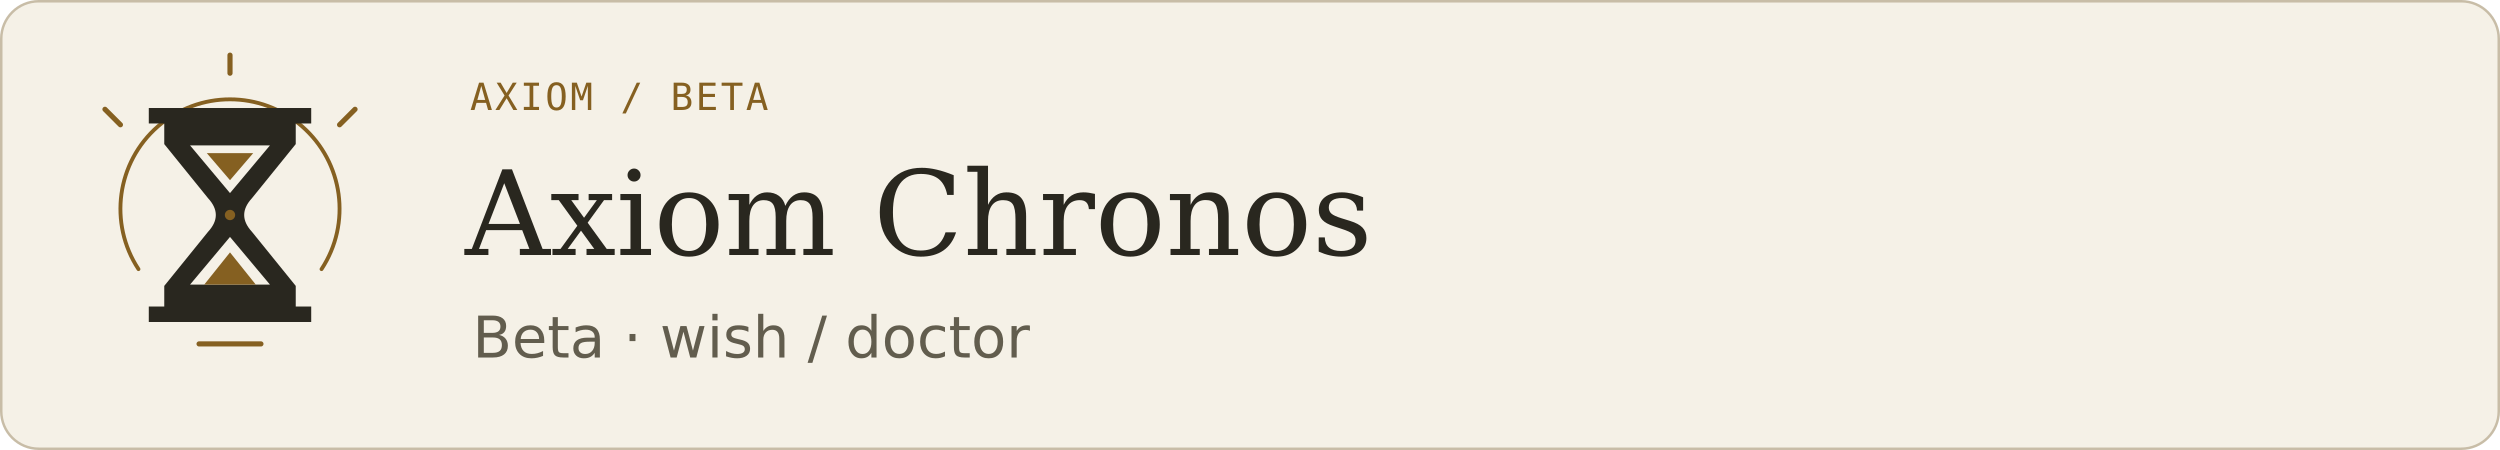
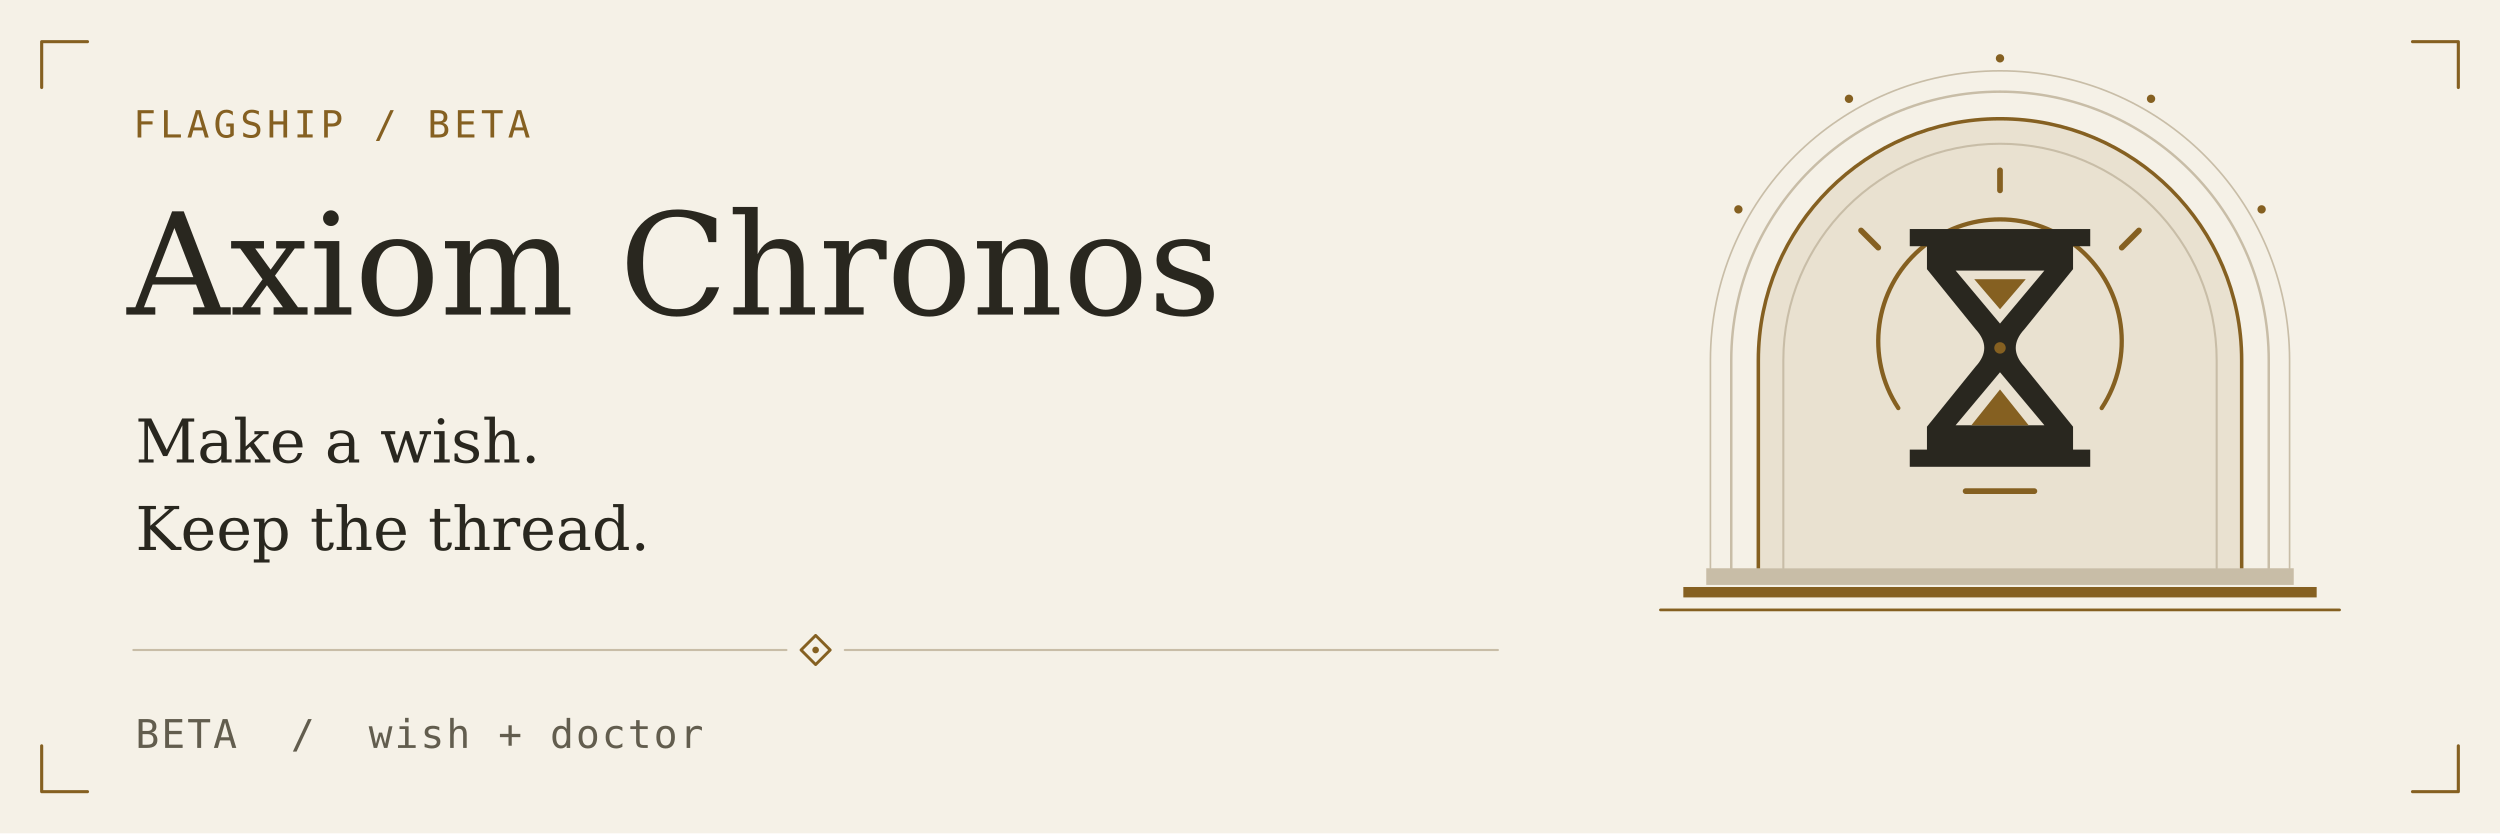
- <svg xmlns="http://www.w3.org/2000/svg" width="1000" height="180" viewBox="0 0 1000 180" role="img" aria-labelledby="title desc">
-   <rect x="0.5" y="0.5" width="999" height="179" rx="15" fill="#F5F1E7" stroke="#C8BDA7" />
-   <g transform="translate(26 20) scale(0.515625)">
+ <svg xmlns="http://www.w3.org/2000/svg" width="1200" height="400" viewBox="0 0 1200 400" role="img" aria-labelledby="title desc">
+   <rect x="0" y="0" width="1200" height="400" rx="0" fill="#F5F1E7" />
+   <path d="M20 42V20H42" fill="none" stroke="#856021" stroke-width="1.5" stroke-linecap="round" stroke-linejoin="round" />
+   <path d="M1180 42V20H1158" fill="none" stroke="#856021" stroke-width="1.5" stroke-linecap="round" stroke-linejoin="round" />
+   <path d="M20 358V380H42" fill="none" stroke="#856021" stroke-width="1.5" stroke-linecap="round" stroke-linejoin="round" />
+   <path d="M1180 358V380H1158" fill="none" stroke="#856021" stroke-width="1.5" stroke-linecap="round" stroke-linejoin="round" />
+   <g fill="#856021" aria-label="FLAGSHIP / BETA">
+     <path d="M233 1493H1112V1323H436V883H1049V713H436V0H233Z" transform="translate(64.000 66) scale(0.00878906 -0.00878906)" />
+     <path d="M215 1493H418V170H1139V0H215Z" transform="translate(76.837 66) scale(0.00878906 -0.00878906)" />
+     <path d="M616 1315 403 551H829ZM494 1493H739L1196 0H987L877 389H354L246 0H37Z" transform="translate(89.674 66) scale(0.00878906 -0.00878906)" />
+     <path d="M1104 123Q1023 48 921.5 9.5Q820 -29 702 -29Q418 -29 260.0 174.5Q102 378 102 745Q102 1111 262.0 1315.5Q422 1520 707 1520Q801 1520 887.0 1493.5Q973 1467 1053 1413V1206Q972 1283 887.0 1319.5Q802 1356 707 1356Q510 1356 411.5 1203.5Q313 1051 313 745Q313 434 408.5 284.5Q504 135 702 135Q769 135 819.5 150.5Q870 166 911 199V600H694V766H1104Z" transform="translate(102.511 66) scale(0.00878906 -0.00878906)" />
+     <path d="M1012 1442V1237Q920 1296 827.5 1326.0Q735 1356 641 1356Q498 1356 415.0 1289.5Q332 1223 332 1110Q332 1011 386.5 959.0Q441 907 590 872L696 848Q906 799 1002.0 694.0Q1098 589 1098 408Q1098 195 966.0 83.0Q834 -29 582 -29Q477 -29 371.0 -6.5Q265 16 158 61V276Q273 203 375.5 169.0Q478 135 582 135Q735 135 820.0 203.5Q905 272 905 395Q905 507 846.5 566.0Q788 625 643 657L535 682Q327 729 233.0 824.0Q139 919 139 1079Q139 1279 273.5 1399.5Q408 1520 631 1520Q717 1520 812.0 1500.5Q907 1481 1012 1442Z" transform="translate(115.348 66) scale(0.00878906 -0.00878906)" />
+     <path d="M137 1493H340V881H893V1493H1096V0H893V711H340V0H137Z" transform="translate(128.185 66) scale(0.00878906 -0.00878906)" />
+     <path d="M201 1493H1030V1323H717V170H1030V0H201V170H514V1323H201Z" transform="translate(141.021 66) scale(0.00878906 -0.00878906)" />
+     <path d="M399 1327V766H633Q773 766 851.5 840.0Q930 914 930 1047Q930 1180 852.0 1253.5Q774 1327 633 1327ZM197 1493H633Q883 1493 1012.0 1379.5Q1141 1266 1141 1047Q1141 826 1012.5 713.0Q884 600 633 600H399V0H197Z" transform="translate(153.858 66) scale(0.00878906 -0.00878906)" />
+     <path d="M889 1493H1079L293 -190H102Z" transform="translate(179.532 66) scale(0.00878906 -0.00878906)" />
+     <path d="M369 713V166H608Q784 166 859.0 227.5Q934 289 934 430Q934 576 855.0 644.5Q776 713 608 713ZM369 1327V877H604Q750 877 815.5 933.0Q881 989 881 1114Q881 1227 816.5 1277.0Q752 1327 604 1327ZM166 1493H608Q837 1493 961.0 1394.0Q1085 1295 1085 1114Q1085 977 1019.5 898.0Q954 819 823 799Q970 777 1053.5 673.5Q1137 570 1137 410Q1137 207 1004.0 103.5Q871 0 608 0H166Z" transform="translate(205.206 66) scale(0.00878906 -0.00878906)" />
+     <path d="M197 1493H1083V1323H399V881H1053V711H399V170H1102V0H197Z" transform="translate(218.043 66) scale(0.00878906 -0.00878906)" />
+     <path d="M47 1493H1186V1323H719V0H516V1323H47Z" transform="translate(230.880 66) scale(0.00878906 -0.00878906)" />
+     <path d="M616 1315 403 551H829ZM494 1493H739L1196 0H987L877 389H354L246 0H37Z" transform="translate(243.717 66) scale(0.00878906 -0.00878906)" />
+   </g>
+   <g fill="#29271F" aria-label="Axiom Chronos">
+     <path d="M410 541H958L684 1251ZM-12 0V106H119L651 1493H819L1352 106H1499V0H956V106H1122L997 434H369L244 106H408V0Z" transform="translate(61.000 151) scale(0.03320312 -0.03320312)" />
+     <path d="M596 649 819 956H676V1063H1085V956H944L659 563L991 106H1130V0H639V106H774L543 424L311 106H449V0H45V106H186L479 510L156 956H25V1063H500V956H373Z" transform="translate(110.107 151) scale(0.03320312 -0.03320312)" />
+     <path d="M199 1393Q199 1439 232.5 1473.0Q266 1507 313 1507Q359 1507 392.5 1473.0Q426 1439 426 1393Q426 1346 393.0 1313.0Q360 1280 313 1280Q266 1280 232.5 1313.0Q199 1346 199 1393ZM434 106H608V0H74V106H250V956H74V1063H434Z" transform="translate(148.457 151) scale(0.03320312 -0.03320312)" />
+     <path d="M616 70Q764 70 839.5 187.0Q915 304 915 532Q915 760 839.5 876.5Q764 993 616 993Q468 993 392.5 876.5Q317 760 317 532Q317 304 393.0 187.0Q469 70 616 70ZM616 -29Q384 -29 243.0 124.5Q102 278 102 532Q102 786 242.5 939.0Q383 1092 616 1092Q849 1092 989.5 939.0Q1130 786 1130 532Q1130 278 989.5 124.5Q849 -29 616 -29Z" transform="translate(170.205 151) scale(0.03320312 -0.03320312)" />
+     <path d="M1061 856Q1114 973 1196.5 1032.5Q1279 1092 1389 1092Q1556 1092 1638.0 988.5Q1720 885 1720 676V106H1886V0H1376V106H1536V655Q1536 818 1488.0 887.0Q1440 956 1329 956Q1206 956 1141.5 863.0Q1077 770 1077 592V106H1237V0H733V106H893V662Q893 821 845.0 888.5Q797 956 686 956Q563 956 498.5 863.0Q434 770 434 592V106H594V0H84V106H250V958H74V1063H434V874Q485 980 564.0 1036.0Q643 1092 743 1092Q867 1092 950.0 1030.5Q1033 969 1061 856Z" transform="translate(211.145 151) scale(0.03320312 -0.03320312)" />
+     <path d="M1444 395Q1378 186 1222.5 78.5Q1067 -29 829 -29Q683 -29 558.0 21.0Q433 71 336 168Q224 280 169.5 422.5Q115 565 115 745Q115 1093 316.0 1306.5Q517 1520 846 1520Q968 1520 1106.0 1488.0Q1244 1456 1403 1391V1047H1290Q1253 1235 1141.5 1324.0Q1030 1413 829 1413Q590 1413 467.0 1243.5Q344 1074 344 745Q344 417 467.0 247.5Q590 78 829 78Q996 78 1104.0 157.5Q1212 237 1260 395Z" transform="translate(297.240 151) scale(0.03320312 -0.03320312)" />
+     <path d="M84 0V106H250V1450H74V1556H434V874Q485 982 566.5 1037.0Q648 1092 756 1092Q932 1092 1015.0 991.0Q1098 890 1098 676V106H1262V0H754V106H913V618Q913 813 865.5 884.5Q818 956 696 956Q568 956 501.0 863.0Q434 770 434 592V106H594V0Z" transform="translate(349.270 151) scale(0.03320312 -0.03320312)" />
+     <path d="M979 1065V799H873Q868 878 829.0 917.0Q790 956 715 956Q579 956 506.5 862.0Q434 768 434 592V106H647V0H84V106H250V958H74V1063H434V874Q488 985 573.0 1038.5Q658 1092 780 1092Q825 1092 874.5 1085.0Q924 1078 979 1065Z" transform="translate(393.064 151) scale(0.03320312 -0.03320312)" />
+     <path d="M616 70Q764 70 839.5 187.0Q915 304 915 532Q915 760 839.5 876.5Q764 993 616 993Q468 993 392.5 876.5Q317 760 317 532Q317 304 393.0 187.0Q469 70 616 70ZM616 -29Q384 -29 243.0 124.5Q102 278 102 532Q102 786 242.5 939.0Q383 1092 616 1092Q849 1092 989.5 939.0Q1130 786 1130 532Q1130 278 989.5 124.5Q849 -29 616 -29Z" transform="translate(425.570 151) scale(0.03320312 -0.03320312)" />
+     <path d="M84 0V106H250V956H74V1063H434V874Q485 982 566.5 1037.0Q648 1092 756 1092Q932 1092 1015.0 991.0Q1098 890 1098 676V106H1262V0H754V106H913V618Q913 813 865.0 885.5Q817 958 696 958Q568 958 501.0 864.5Q434 771 434 592V106H594V0Z" transform="translate(466.510 151) scale(0.03320312 -0.03320312)" />
+     <path d="M616 70Q764 70 839.5 187.0Q915 304 915 532Q915 760 839.5 876.5Q764 993 616 993Q468 993 392.5 876.5Q317 760 317 532Q317 304 393.0 187.0Q469 70 616 70ZM616 -29Q384 -29 243.0 124.5Q102 278 102 532Q102 786 242.5 939.0Q383 1092 616 1092Q849 1092 989.5 939.0Q1130 786 1130 532Q1130 278 989.5 124.5Q849 -29 616 -29Z" transform="translate(510.305 151) scale(0.03320312 -0.03320312)" />
+     <path d="M115 59V307H221Q225 188 295.5 129.0Q366 70 504 70Q628 70 693.0 116.5Q758 163 758 252Q758 322 710.5 365.0Q663 408 510 457L377 502Q240 546 178.5 612.0Q117 678 117 780Q117 926 224.0 1009.0Q331 1092 520 1092Q604 1092 697.0 1070.0Q790 1048 889 1006V774H783Q779 877 711.0 935.0Q643 993 526 993Q410 993 350.5 952.0Q291 911 291 829Q291 762 336.0 721.5Q381 681 516 639L662 594Q813 547 879.5 476.5Q946 406 946 295Q946 144 830.5 57.5Q715 -29 512 -29Q409 -29 311.0 -7.0Q213 15 115 59Z" transform="translate(551.244 151) scale(0.03320312 -0.03320312)" />
+   </g>
+   <g fill="#29271F" aria-label="Make a wish.">
+     <path d="M113 0V106H303V1386H102V1493H537L1061 430L1585 1493H1993V1386H1794V106H1985V0H1401V106H1591V1260L1079 219H938L426 1260V106H616V0Z" transform="translate(65.000 222) scale(0.01416016 -0.01416016)" />
+     <path d="M815 334V559H578Q441 559 374.0 500.0Q307 441 307 319Q307 208 375.0 143.0Q443 78 559 78Q674 78 744.5 149.0Q815 220 815 334ZM999 664V106H1163V0H815V115Q754 41 674.0 6.0Q594 -29 487 -29Q310 -29 206.0 65.0Q102 159 102 319Q102 484 221.0 575.0Q340 666 557 666H815V739Q815 860 741.5 926.5Q668 993 535 993Q425 993 360.0 943.0Q295 893 279 795H184V1010Q280 1051 370.5 1071.5Q461 1092 547 1092Q768 1092 883.5 982.5Q999 873 999 664Z" transform="translate(94.694 222) scale(0.01416016 -0.01416016)" />
+     <path d="M586 0H70V106H236V1450H59V1556H420V543L868 956H715V1063H1196V956H1014L698 664L1102 106H1255V0H731V106H883L565 543L420 408V106H586Z" transform="translate(111.983 222) scale(0.01416016 -0.01416016)" />
+     <path d="M1110 512H317V504Q317 289 398.0 179.5Q479 70 637 70Q758 70 835.5 133.5Q913 197 944 322H1092Q1048 147 929.5 59.0Q811 -29 618 -29Q385 -29 243.5 124.5Q102 278 102 532Q102 784 241.0 938.0Q380 1092 606 1092Q847 1092 976.0 943.5Q1105 795 1110 512ZM893 618Q887 804 814.5 898.5Q742 993 606 993Q479 993 406.0 898.0Q333 803 317 618Z" transform="translate(129.556 222) scale(0.01416016 -0.01416016)" />
+     <path d="M815 334V559H578Q441 559 374.0 500.0Q307 441 307 319Q307 208 375.0 143.0Q443 78 559 78Q674 78 744.5 149.0Q815 220 815 334ZM999 664V106H1163V0H815V115Q754 41 674.0 6.0Q594 -29 487 -29Q310 -29 206.0 65.0Q102 159 102 319Q102 484 221.0 575.0Q340 666 557 666H815V739Q815 860 741.5 926.5Q668 993 535 993Q425 993 360.0 943.0Q295 893 279 795H184V1010Q280 1051 370.5 1071.5Q461 1092 547 1092Q768 1092 883.5 982.5Q999 873 999 664Z" transform="translate(155.937 222) scale(0.01416016 -0.01416016)" />
+     <path d="M983 1063 1255 233 1495 956H1341V1063H1726V956H1608L1292 0H1139L877 795L614 0H467L152 956H33V1063H514V956H342L580 233L854 1063Z" transform="translate(182.444 222) scale(0.01416016 -0.01416016)" />
+     <path d="M199 1393Q199 1439 232.5 1473.0Q266 1507 313 1507Q359 1507 392.5 1473.0Q426 1439 426 1393Q426 1346 393.0 1313.0Q360 1280 313 1280Q266 1280 232.5 1313.0Q199 1346 199 1393ZM434 106H608V0H74V106H250V956H74V1063H434Z" transform="translate(207.267 222) scale(0.01416016 -0.01416016)" />
+     <path d="M115 59V307H221Q225 188 295.5 129.0Q366 70 504 70Q628 70 693.0 116.5Q758 163 758 252Q758 322 710.5 365.0Q663 408 510 457L377 502Q240 546 178.5 612.0Q117 678 117 780Q117 926 224.0 1009.0Q331 1092 520 1092Q604 1092 697.0 1070.0Q790 1048 889 1006V774H783Q779 877 711.0 935.0Q643 993 526 993Q410 993 350.5 952.0Q291 911 291 829Q291 762 336.0 721.5Q381 681 516 639L662 594Q813 547 879.5 476.5Q946 406 946 295Q946 144 830.5 57.5Q715 -29 512 -29Q409 -29 311.0 -7.0Q213 15 115 59Z" transform="translate(216.542 222) scale(0.01416016 -0.01416016)" />
+     <path d="M84 0V106H250V1450H74V1556H434V874Q485 982 566.5 1037.0Q648 1092 756 1092Q932 1092 1015.0 991.0Q1098 890 1098 676V106H1262V0H754V106H913V618Q913 813 865.5 884.5Q818 956 696 956Q568 956 501.0 863.0Q434 770 434 592V106H594V0Z" transform="translate(231.424 222) scale(0.01416016 -0.01416016)" />
+     <path d="M193 104Q193 160 231.0 199.0Q269 238 326 238Q381 238 420.0 199.0Q459 160 459 104Q459 49 420.0 10.0Q381 -29 326 -29Q269 -29 231.0 9.5Q193 48 193 104Z" transform="translate(250.102 222) scale(0.01416016 -0.01416016)" />
+   </g>
+   <g fill="#29271F" aria-label="Keep the thread.">
+     <path d="M113 0V106H303V1386H113V1493H696V1386H506V821L1149 1386H987V1493H1483V1386H1315L674 823L1391 106H1561V0H1214L506 709V106H696V0Z" transform="translate(65.000 264) scale(0.01416016 -0.01416016)" />
+     <path d="M1110 512H317V504Q317 289 398.0 179.5Q479 70 637 70Q758 70 835.5 133.5Q913 197 944 322H1092Q1048 147 929.5 59.0Q811 -29 618 -29Q385 -29 243.5 124.5Q102 278 102 532Q102 784 241.0 938.0Q380 1092 606 1092Q847 1092 976.0 943.5Q1105 795 1110 512ZM893 618Q887 804 814.5 898.5Q742 993 606 993Q479 993 406.0 898.0Q333 803 317 618Z" transform="translate(86.665 264) scale(0.01416016 -0.01416016)" />
+     <path d="M1110 512H317V504Q317 289 398.0 179.5Q479 70 637 70Q758 70 835.5 133.5Q913 197 944 322H1092Q1048 147 929.5 59.0Q811 -29 618 -29Q385 -29 243.5 124.5Q102 278 102 532Q102 784 241.0 938.0Q380 1092 606 1092Q847 1092 976.0 943.5Q1105 795 1110 512ZM893 618Q887 804 814.5 898.5Q742 993 606 993Q479 993 406.0 898.0Q333 803 317 618Z" transform="translate(103.827 264) scale(0.01416016 -0.01416016)" />
+     <path d="M420 584V479Q420 287 493.5 186.5Q567 86 707 86Q848 86 920.5 199.0Q993 312 993 532Q993 753 920.5 865.0Q848 977 707 977Q567 977 493.5 876.0Q420 775 420 584ZM236 956H59V1063H420V897Q474 997 557.5 1044.5Q641 1092 764 1092Q960 1092 1084.0 937.0Q1208 782 1208 532Q1208 282 1084.0 126.5Q960 -29 764 -29Q641 -29 557.5 18.5Q474 66 420 166V-319H594V-426H59V-319H236Z" transform="translate(120.989 264) scale(0.01416016 -0.01416016)" />
+     <path d="M221 956H59V1063H221V1393H406V1063H752V956H406V281Q406 146 432.0 108.0Q458 70 528 70Q600 70 633.0 112.5Q666 155 668 250H807Q799 105 728.0 38.0Q657 -29 512 -29Q353 -29 287.0 41.5Q221 112 221 281Z" transform="translate(148.771 264) scale(0.01416016 -0.01416016)" />
+     <path d="M84 0V106H250V1450H74V1556H434V874Q485 982 566.5 1037.0Q648 1092 756 1092Q932 1092 1015.0 991.0Q1098 890 1098 676V106H1262V0H754V106H913V618Q913 813 865.5 884.5Q818 956 696 956Q568 956 501.0 863.0Q434 770 434 592V106H594V0Z" transform="translate(160.425 264) scale(0.01416016 -0.01416016)" />
+     <path d="M1110 512H317V504Q317 289 398.0 179.5Q479 70 637 70Q758 70 835.5 133.5Q913 197 944 322H1092Q1048 147 929.5 59.0Q811 -29 618 -29Q385 -29 243.5 124.5Q102 278 102 532Q102 784 241.0 938.0Q380 1092 606 1092Q847 1092 976.0 943.5Q1105 795 1110 512ZM893 618Q887 804 814.5 898.5Q742 993 606 993Q479 993 406.0 898.0Q333 803 317 618Z" transform="translate(179.103 264) scale(0.01416016 -0.01416016)" />
+     <path d="M221 956H59V1063H221V1393H406V1063H752V956H406V281Q406 146 432.0 108.0Q458 70 528 70Q600 70 633.0 112.5Q666 155 668 250H807Q799 105 728.0 38.0Q657 -29 512 -29Q353 -29 287.0 41.5Q221 112 221 281Z" transform="translate(205.483 264) scale(0.01416016 -0.01416016)" />
+     <path d="M84 0V106H250V1450H74V1556H434V874Q485 982 566.5 1037.0Q648 1092 756 1092Q932 1092 1015.0 991.0Q1098 890 1098 676V106H1262V0H754V106H913V618Q913 813 865.5 884.5Q818 956 696 956Q568 956 501.0 863.0Q434 770 434 592V106H594V0Z" transform="translate(217.137 264) scale(0.01416016 -0.01416016)" />
+     <path d="M979 1065V799H873Q868 878 829.0 917.0Q790 956 715 956Q579 956 506.5 862.0Q434 768 434 592V106H647V0H84V106H250V958H74V1063H434V874Q488 985 573.0 1038.5Q658 1092 780 1092Q825 1092 874.5 1085.0Q924 1078 979 1065Z" transform="translate(235.814 264) scale(0.01416016 -0.01416016)" />
+     <path d="M1110 512H317V504Q317 289 398.0 179.5Q479 70 637 70Q758 70 835.5 133.5Q913 197 944 322H1092Q1048 147 929.5 59.0Q811 -29 618 -29Q385 -29 243.5 124.5Q102 278 102 532Q102 784 241.0 938.0Q380 1092 606 1092Q847 1092 976.0 943.5Q1105 795 1110 512ZM893 618Q887 804 814.5 898.5Q742 993 606 993Q479 993 406.0 898.0Q333 803 317 618Z" transform="translate(249.677 264) scale(0.01416016 -0.01416016)" />
+     <path d="M815 334V559H578Q441 559 374.0 500.0Q307 441 307 319Q307 208 375.0 143.0Q443 78 559 78Q674 78 744.5 149.0Q815 220 815 334ZM999 664V106H1163V0H815V115Q754 41 674.0 6.0Q594 -29 487 -29Q310 -29 206.0 65.0Q102 159 102 319Q102 484 221.0 575.0Q340 666 557 666H815V739Q815 860 741.5 926.5Q668 993 535 993Q425 993 360.0 943.0Q295 893 279 795H184V1010Q280 1051 370.5 1071.5Q461 1092 547 1092Q768 1092 883.5 982.5Q999 873 999 664Z" transform="translate(266.839 264) scale(0.01416016 -0.01416016)" />
+     <path d="M1075 106H1251V0H891V166Q837 66 753.5 18.5Q670 -29 547 -29Q351 -29 226.5 126.5Q102 282 102 532Q102 782 226.0 937.0Q350 1092 547 1092Q670 1092 753.5 1044.5Q837 997 891 897V1450H717V1556H1075ZM891 479V584Q891 775 817.5 876.0Q744 977 604 977Q462 977 389.5 865.0Q317 753 317 532Q317 312 389.5 199.0Q462 86 604 86Q744 86 817.5 186.5Q891 287 891 479Z" transform="translate(284.128 264) scale(0.01416016 -0.01416016)" />
+     <path d="M193 104Q193 160 231.0 199.0Q269 238 326 238Q381 238 420.0 199.0Q459 160 459 104Q459 49 420.0 10.0Q381 -29 326 -29Q269 -29 231.0 9.5Q193 48 193 104Z" transform="translate(302.692 264) scale(0.01416016 -0.01416016)" />
+   </g>
+   <path d="M64 312H377.5 M405.5 312H719" fill="none" stroke="#C8BDA7" stroke-width="1" stroke-linecap="round" stroke-linejoin="round" />
+   <path d="M391.5 305l7 7-7 7-7-7Z" fill="none" stroke="#856021" stroke-width="1.4" stroke-linecap="round" stroke-linejoin="round" />
+   <circle cx="391.5" cy="312" r="1.6" fill="#856021" />
+   <g fill="#625D4E" aria-label="BETA  /  wish + doctor">
+     <path d="M369 713V166H608Q784 166 859.0 227.5Q934 289 934 430Q934 576 855.0 644.5Q776 713 608 713ZM369 1327V877H604Q750 877 815.5 933.0Q881 989 881 1114Q881 1227 816.5 1277.0Q752 1327 604 1327ZM166 1493H608Q837 1493 961.0 1394.0Q1085 1295 1085 1114Q1085 977 1019.5 898.0Q954 819 823 799Q970 777 1053.5 673.5Q1137 570 1137 410Q1137 207 1004.0 103.5Q871 0 608 0H166Z" transform="translate(65.000 359) scale(0.00927734 -0.00927734)" />
+     <path d="M197 1493H1083V1323H399V881H1053V711H399V170H1102V0H197Z" transform="translate(77.439 359) scale(0.00927734 -0.00927734)" />
+     <path d="M47 1493H1186V1323H719V0H516V1323H47Z" transform="translate(89.878 359) scale(0.00927734 -0.00927734)" />
+     <path d="M616 1315 403 551H829ZM494 1493H739L1196 0H987L877 389H354L246 0H37Z" transform="translate(102.317 359) scale(0.00927734 -0.00927734)" />
+     <path d="M889 1493H1079L293 -190H102Z" transform="translate(139.634 359) scale(0.00927734 -0.00927734)" />
+     <path d="M0 1120H182L377 215L537 793H694L856 215L1051 1120H1233L971 0H795L616 614L438 0H262Z" transform="translate(176.951 359) scale(0.00927734 -0.00927734)" />
+     <path d="M256 1120H727V143H1092V0H178V143H543V977H256ZM543 1556H727V1323H543Z" transform="translate(189.390 359) scale(0.00927734 -0.00927734)" />
+     <path d="M973 1081V901Q894 947 814.0 970.0Q734 993 651 993Q526 993 464.5 952.5Q403 912 403 829Q403 754 449.0 717.0Q495 680 678 645L752 631Q889 605 959.5 527.0Q1030 449 1030 324Q1030 158 912.0 64.5Q794 -29 584 -29Q501 -29 410.0 -11.5Q319 6 213 41V231Q316 178 410.0 151.5Q504 125 588 125Q710 125 777.0 174.5Q844 224 844 313Q844 441 599 490L591 492L522 506Q363 537 290.0 610.5Q217 684 217 811Q217 972 326.0 1059.5Q435 1147 637 1147Q727 1147 810.0 1130.5Q893 1114 973 1081Z" transform="translate(201.829 359) scale(0.00927734 -0.00927734)" />
+     <path d="M1051 694V0H866V694Q866 845 813.0 916.0Q760 987 647 987Q518 987 448.5 895.5Q379 804 379 633V0H195V1556H379V952Q428 1048 512.0 1097.5Q596 1147 711 1147Q882 1147 966.5 1034.5Q1051 922 1051 694Z" transform="translate(214.268 359) scale(0.00927734 -0.00927734)" />
+     <path d="M700 1171V727H1145V557H700V113H532V557H88V727H532V1171Z" transform="translate(239.146 359) scale(0.00927734 -0.00927734)" />
+     <path d="M858 977V1556H1042V0H858V141Q812 58 735.5 14.5Q659 -29 559 -29Q356 -29 239.5 128.5Q123 286 123 563Q123 836 240.0 991.5Q357 1147 559 1147Q660 1147 737.0 1103.5Q814 1060 858 977ZM317 559Q317 345 385.0 236.0Q453 127 586 127Q719 127 788.5 237.0Q858 347 858 559Q858 772 788.5 881.5Q719 991 586 991Q453 991 385.0 882.0Q317 773 317 559Z" transform="translate(264.023 359) scale(0.00927734 -0.00927734)" />
+     <path d="M616 991Q476 991 404.0 882.0Q332 773 332 559Q332 346 404.0 236.5Q476 127 616 127Q757 127 829.0 236.5Q901 346 901 559Q901 773 829.0 882.0Q757 991 616 991ZM616 1147Q849 1147 972.5 996.0Q1096 845 1096 559Q1096 272 973.0 121.5Q850 -29 616 -29Q383 -29 260.0 121.5Q137 272 137 559Q137 845 260.0 996.0Q383 1147 616 1147Z" transform="translate(276.462 359) scale(0.00927734 -0.00927734)" />
+     <path d="M1061 57Q987 14 908.5 -7.5Q830 -29 748 -29Q488 -29 341.5 127.0Q195 283 195 559Q195 835 341.5 991.0Q488 1147 748 1147Q829 1147 906.0 1126.0Q983 1105 1061 1061V868Q988 933 914.5 962.0Q841 991 748 991Q575 991 482.0 879.0Q389 767 389 559Q389 352 482.5 239.5Q576 127 748 127Q844 127 920.0 156.5Q996 186 1061 248Z" transform="translate(288.901 359) scale(0.00927734 -0.00927734)" />
+     <path d="M614 1438V1120H1032V977H614V369Q614 245 661.0 196.0Q708 147 825 147H1032V0H807Q600 0 515.0 83.0Q430 166 430 369V977H131V1120H430V1438Z" transform="translate(301.340 359) scale(0.00927734 -0.00927734)" />
+     <path d="M616 991Q476 991 404.0 882.0Q332 773 332 559Q332 346 404.0 236.5Q476 127 616 127Q757 127 829.0 236.5Q901 346 901 559Q901 773 829.0 882.0Q757 991 616 991ZM616 1147Q849 1147 972.5 996.0Q1096 845 1096 559Q1096 272 973.0 121.5Q850 -29 616 -29Q383 -29 260.0 121.5Q137 272 137 559Q137 845 260.0 996.0Q383 1147 616 1147Z" transform="translate(313.779 359) scale(0.00927734 -0.00927734)" />
+     <path d="M1155 889Q1096 935 1035.0 956.0Q974 977 901 977Q729 977 638.0 869.0Q547 761 547 557V0H362V1120H547V901Q593 1020 688.5 1083.5Q784 1147 915 1147Q983 1147 1042.0 1130.0Q1101 1113 1155 1077Z" transform="translate(326.218 359) scale(0.00927734 -0.00927734)" />
+   </g>
+   <path d="M844 272.76V173A116 116 0 0 1 1076 173V272.76Z" fill="#E9E1D0" />
+   <path d="M844 272.76V173A116 116 0 0 1 1076 173V272.76" fill="none" stroke="#856021" stroke-width="1.7" stroke-linecap="round" stroke-linejoin="round" />
+   <path d="M831 272.76V173A129 129 0 0 1 1089 173V272.76" fill="none" stroke="#C8BDA7" stroke-width="1.2" stroke-linecap="round" stroke-linejoin="round" />
+   <path d="M821 272.76V173A139 139 0 0 1 1099 173V272.76" fill="none" stroke="#C8BDA7" stroke-width="0.8" stroke-linecap="round" stroke-linejoin="round" />
+   <path d="M856 272.76V173A104 104 0 0 1 1064 173V272.76" fill="none" stroke="#C8BDA7" stroke-width="1" stroke-linecap="round" stroke-linejoin="round" />
+   <path d="M819 272.76H1101V280.76H819Z" fill="#C8BDA7" />
+   <path d="M808 281.76H1112V286.76H808Z" fill="#856021" />
+   <path d="M797 292.76H1123" fill="none" stroke="#856021" stroke-width="1.3" stroke-linecap="round" stroke-linejoin="round" />
+   <circle cx="834.426" cy="100.5" r="2" fill="#856021" />
+   <circle cx="887.5" cy="47.426" r="2" fill="#856021" />
+   <circle cx="960.0" cy="28.0" r="2" fill="#856021" />
+   <circle cx="1032.5" cy="47.426" r="2" fill="#856021" />
+   <circle cx="1085.574" cy="100.5" r="2" fill="#856021" />
+   <g transform="translate(872 79) scale(0.6875)">
    <path d="M57 170A85 85 0 1 1 199 170" fill="none" stroke="#856021" stroke-width="3" stroke-linecap="round" stroke-linejoin="round" />
    <path d="M128 18V4M43 58 31 46M213 58 225 46" fill="none" stroke="#856021" stroke-width="4" stroke-linecap="round" stroke-linejoin="round" />
    <path d="M77 52H179V73L145 115Q133 128 145 141L179 183V204H77V183L111 141Q123 128 111 115L77 73Z M97 74 128 111 159 74Z M128 145 97 182H159Z" fill="#29271F" fill-rule="evenodd" />
    <path d="M65 45H191V57H65Z M65 199H191V211H65Z" fill="#29271F" />
    <path d="M110 80H146L128 101Z M108 182 128 157 148 182Z" fill="#856021" />
    <path d="M104 228H152" fill="none" stroke="#856021" stroke-width="4" stroke-linecap="round" stroke-linejoin="round" />
    <circle cx="128" cy="128" r="4" fill="#856021" />
  </g>
-   <g fill="#856021" aria-label="AXIOM / BETA">
-     <path d="M616 1315 403 551H829ZM494 1493H739L1196 0H987L877 389H354L246 0H37Z" transform="translate(188.000 44) scale(0.00732422 -0.00732422)" />
-     <path d="M86 1493H303L631 930L965 1493H1182L735 791L1214 0H997L631 643L236 0H18L518 791Z" transform="translate(198.031 44) scale(0.00732422 -0.00732422)" />
-     <path d="M201 1493H1030V1323H717V170H1030V0H201V170H514V1323H201Z" transform="translate(208.062 44) scale(0.00732422 -0.00732422)" />
-     <path d="M905 745Q905 1074 837.5 1215.0Q770 1356 616 1356Q463 1356 395.5 1215.0Q328 1074 328 745Q328 417 395.5 276.0Q463 135 616 135Q770 135 837.5 275.5Q905 416 905 745ZM1116 745Q1116 355 992.5 163.0Q869 -29 616 -29Q363 -29 240.0 162.0Q117 353 117 745Q117 1136 240.5 1328.0Q364 1520 616 1520Q869 1520 992.5 1328.0Q1116 1136 1116 745Z" transform="translate(218.092 44) scale(0.00732422 -0.00732422)" />
-     <path d="M86 1493H356L614 733L874 1493H1145V0H958V1319L692 532H539L272 1319V0H86Z" transform="translate(228.123 44) scale(0.00732422 -0.00732422)" />
-     <path d="M889 1493H1079L293 -190H102Z" transform="translate(248.185 44) scale(0.00732422 -0.00732422)" />
-     <path d="M369 713V166H608Q784 166 859.0 227.5Q934 289 934 430Q934 576 855.0 644.5Q776 713 608 713ZM369 1327V877H604Q750 877 815.5 933.0Q881 989 881 1114Q881 1227 816.5 1277.0Q752 1327 604 1327ZM166 1493H608Q837 1493 961.0 1394.0Q1085 1295 1085 1114Q1085 977 1019.5 898.0Q954 819 823 799Q970 777 1053.5 673.5Q1137 570 1137 410Q1137 207 1004.0 103.5Q871 0 608 0H166Z" transform="translate(268.246 44) scale(0.00732422 -0.00732422)" />
-     <path d="M197 1493H1083V1323H399V881H1053V711H399V170H1102V0H197Z" transform="translate(278.277 44) scale(0.00732422 -0.00732422)" />
-     <path d="M47 1493H1186V1323H719V0H516V1323H47Z" transform="translate(288.308 44) scale(0.00732422 -0.00732422)" />
-     <path d="M616 1315 403 551H829ZM494 1493H739L1196 0H987L877 389H354L246 0H37Z" transform="translate(298.338 44) scale(0.00732422 -0.00732422)" />
-   </g>
-   <g fill="#29271F" aria-label="Axiom Chronos">
-     <path d="M410 541H958L684 1251ZM-12 0V106H119L651 1493H819L1352 106H1499V0H956V106H1122L997 434H369L244 106H408V0Z" transform="translate(186.000 102) scale(0.02294922 -0.02294922)" />
-     <path d="M596 649 819 956H676V1063H1085V956H944L659 563L991 106H1130V0H639V106H774L543 424L311 106H449V0H45V106H186L479 510L156 956H25V1063H500V956H373Z" transform="translate(219.942 102) scale(0.02294922 -0.02294922)" />
-     <path d="M199 1393Q199 1439 232.5 1473.0Q266 1507 313 1507Q359 1507 392.5 1473.0Q426 1439 426 1393Q426 1346 393.0 1313.0Q360 1280 313 1280Q266 1280 232.5 1313.0Q199 1346 199 1393ZM434 106H608V0H74V106H250V956H74V1063H434Z" transform="translate(246.448 102) scale(0.02294922 -0.02294922)" />
-     <path d="M616 70Q764 70 839.5 187.0Q915 304 915 532Q915 760 839.5 876.5Q764 993 616 993Q468 993 392.5 876.5Q317 760 317 532Q317 304 393.0 187.0Q469 70 616 70ZM616 -29Q384 -29 243.0 124.5Q102 278 102 532Q102 786 242.5 939.0Q383 1092 616 1092Q849 1092 989.5 939.0Q1130 786 1130 532Q1130 278 989.5 124.5Q849 -29 616 -29Z" transform="translate(261.480 102) scale(0.02294922 -0.02294922)" />
-     <path d="M1061 856Q1114 973 1196.5 1032.5Q1279 1092 1389 1092Q1556 1092 1638.0 988.5Q1720 885 1720 676V106H1886V0H1376V106H1536V655Q1536 818 1488.0 887.0Q1440 956 1329 956Q1206 956 1141.5 863.0Q1077 770 1077 592V106H1237V0H733V106H893V662Q893 821 845.0 888.5Q797 956 686 956Q563 956 498.5 863.0Q434 770 434 592V106H594V0H84V106H250V958H74V1063H434V874Q485 980 564.0 1036.0Q643 1092 743 1092Q867 1092 950.0 1030.5Q1033 969 1061 856Z" transform="translate(289.776 102) scale(0.02294922 -0.02294922)" />
-     <path d="M1444 395Q1378 186 1222.5 78.5Q1067 -29 829 -29Q683 -29 558.0 21.0Q433 71 336 168Q224 280 169.5 422.5Q115 565 115 745Q115 1093 316.0 1306.5Q517 1520 846 1520Q968 1520 1106.0 1488.0Q1244 1456 1403 1391V1047H1290Q1253 1235 1141.5 1324.0Q1030 1413 829 1413Q590 1413 467.0 1243.5Q344 1074 344 745Q344 417 467.0 247.5Q590 78 829 78Q996 78 1104.0 157.5Q1212 237 1260 395Z" transform="translate(349.284 102) scale(0.02294922 -0.02294922)" />
-     <path d="M84 0V106H250V1450H74V1556H434V874Q485 982 566.5 1037.0Q648 1092 756 1092Q932 1092 1015.0 991.0Q1098 890 1098 676V106H1262V0H754V106H913V618Q913 813 865.5 884.5Q818 956 696 956Q568 956 501.0 863.0Q434 770 434 592V106H594V0Z" transform="translate(385.245 102) scale(0.02294922 -0.02294922)" />
-     <path d="M979 1065V799H873Q868 878 829.0 917.0Q790 956 715 956Q579 956 506.5 862.0Q434 768 434 592V106H647V0H84V106H250V958H74V1063H434V874Q488 985 573.0 1038.5Q658 1092 780 1092Q825 1092 874.5 1085.0Q924 1078 979 1065Z" transform="translate(415.515 102) scale(0.02294922 -0.02294922)" />
-     <path d="M616 70Q764 70 839.5 187.0Q915 304 915 532Q915 760 839.5 876.5Q764 993 616 993Q468 993 392.5 876.5Q317 760 317 532Q317 304 393.0 187.0Q469 70 616 70ZM616 -29Q384 -29 243.0 124.5Q102 278 102 532Q102 786 242.5 939.0Q383 1092 616 1092Q849 1092 989.5 939.0Q1130 786 1130 532Q1130 278 989.5 124.5Q849 -29 616 -29Z" transform="translate(437.982 102) scale(0.02294922 -0.02294922)" />
-     <path d="M84 0V106H250V956H74V1063H434V874Q485 982 566.5 1037.0Q648 1092 756 1092Q932 1092 1015.0 991.0Q1098 890 1098 676V106H1262V0H754V106H913V618Q913 813 865.0 885.5Q817 958 696 958Q568 958 501.0 864.5Q434 771 434 592V106H594V0Z" transform="translate(466.279 102) scale(0.02294922 -0.02294922)" />
-     <path d="M616 70Q764 70 839.5 187.0Q915 304 915 532Q915 760 839.5 876.5Q764 993 616 993Q468 993 392.5 876.5Q317 760 317 532Q317 304 393.0 187.0Q469 70 616 70ZM616 -29Q384 -29 243.0 124.5Q102 278 102 532Q102 786 242.5 939.0Q383 1092 616 1092Q849 1092 989.5 939.0Q1130 786 1130 532Q1130 278 989.5 124.5Q849 -29 616 -29Z" transform="translate(496.549 102) scale(0.02294922 -0.02294922)" />
-     <path d="M115 59V307H221Q225 188 295.5 129.0Q366 70 504 70Q628 70 693.0 116.5Q758 163 758 252Q758 322 710.5 365.0Q663 408 510 457L377 502Q240 546 178.5 612.0Q117 678 117 780Q117 926 224.0 1009.0Q331 1092 520 1092Q604 1092 697.0 1070.0Q790 1048 889 1006V774H783Q779 877 711.0 935.0Q643 993 526 993Q410 993 350.5 952.0Q291 911 291 829Q291 762 336.0 721.5Q381 681 516 639L662 594Q813 547 879.5 476.5Q946 406 946 295Q946 144 830.5 57.5Q715 -29 512 -29Q409 -29 311.0 -7.0Q213 15 115 59Z" transform="translate(524.845 102) scale(0.02294922 -0.02294922)" />
-   </g>
-   <g fill="#625D4E" aria-label="Beta · wish / doctor">
-     <path d="M403 713V166H727Q890 166 968.5 233.5Q1047 301 1047 440Q1047 580 968.5 646.5Q890 713 727 713ZM403 1327V877H702Q850 877 922.5 932.5Q995 988 995 1102Q995 1215 922.5 1271.0Q850 1327 702 1327ZM201 1493H717Q948 1493 1073.0 1397.0Q1198 1301 1198 1124Q1198 987 1134.0 906.0Q1070 825 946 805Q1095 773 1177.5 671.5Q1260 570 1260 418Q1260 218 1124.0 109.0Q988 0 737 0H201Z" transform="translate(189.000 143) scale(0.01123047 -0.01123047)" />
-     <path d="M1151 606V516H305Q317 326 419.5 226.5Q522 127 705 127Q811 127 910.5 153.0Q1010 179 1108 231V57Q1009 15 905.0 -7.0Q801 -29 694 -29Q426 -29 269.5 127.0Q113 283 113 549Q113 824 261.5 985.5Q410 1147 662 1147Q888 1147 1019.5 1001.5Q1151 856 1151 606ZM967 660Q965 811 882.5 901.0Q800 991 664 991Q510 991 417.5 904.0Q325 817 311 659Z" transform="translate(204.779 143) scale(0.01123047 -0.01123047)" />
-     <path d="M375 1438V1120H754V977H375V369Q375 232 412.5 193.0Q450 154 565 154H754V0H565Q352 0 271.0 79.5Q190 159 190 369V977H55V1120H190V1438Z" transform="translate(218.929 143) scale(0.01123047 -0.01123047)" />
-     <path d="M702 563Q479 563 393.0 512.0Q307 461 307 338Q307 240 371.5 182.5Q436 125 547 125Q700 125 792.5 233.5Q885 342 885 522V563ZM1069 639V0H885V170Q822 68 728.0 19.5Q634 -29 498 -29Q326 -29 224.5 67.5Q123 164 123 326Q123 515 249.5 611.0Q376 707 627 707H885V725Q885 852 801.5 921.5Q718 991 567 991Q471 991 380.0 968.0Q289 945 205 899V1069Q306 1108 401.0 1127.5Q496 1147 586 1147Q829 1147 949.0 1021.0Q1069 895 1069 639Z" transform="translate(227.947 143) scale(0.01123047 -0.01123047)" />
-     <path d="M219 838H430V584H219Z" transform="translate(249.353 143) scale(0.01123047 -0.01123047)" />
-     <path d="M86 1120H270L500 246L729 1120H946L1176 246L1405 1120H1589L1296 0H1079L838 918L596 0H379Z" transform="translate(263.975 143) scale(0.01123047 -0.01123047)" />
-     <path d="M193 1120H377V0H193ZM193 1556H377V1323H193Z" transform="translate(282.786 143) scale(0.01123047 -0.01123047)" />
-     <path d="M907 1087V913Q829 953 745.0 973.0Q661 993 571 993Q434 993 365.5 951.0Q297 909 297 825Q297 761 346.0 724.5Q395 688 543 655L606 641Q802 599 884.5 522.5Q967 446 967 309Q967 153 843.5 62.0Q720 -29 504 -29Q414 -29 316.5 -11.5Q219 6 111 41V231Q213 178 312.0 151.5Q411 125 508 125Q638 125 708.0 169.5Q778 214 778 295Q778 370 727.5 410.0Q677 450 506 487L442 502Q271 538 195.0 612.5Q119 687 119 817Q119 975 231.0 1061.0Q343 1147 549 1147Q651 1147 741.0 1132.0Q831 1117 907 1087Z" transform="translate(289.176 143) scale(0.01123047 -0.01123047)" />
-     <path d="M1124 676V0H940V670Q940 829 878.0 908.0Q816 987 692 987Q543 987 457.0 892.0Q371 797 371 633V0H186V1556H371V946Q437 1047 526.5 1097.0Q616 1147 733 1147Q926 1147 1025.0 1027.5Q1124 908 1124 676Z" transform="translate(301.159 143) scale(0.01123047 -0.01123047)" />
-     <path d="M520 1493H690L170 -190H0Z" transform="translate(323.047 143) scale(0.01123047 -0.01123047)" />
-     <path d="M930 950V1556H1114V0H930V168Q872 68 783.5 19.5Q695 -29 571 -29Q368 -29 240.5 133.0Q113 295 113 559Q113 823 240.5 985.0Q368 1147 571 1147Q695 1147 783.5 1098.5Q872 1050 930 950ZM303 559Q303 356 386.5 240.5Q470 125 616 125Q762 125 846.0 240.5Q930 356 930 559Q930 762 846.0 877.5Q762 993 616 993Q470 993 386.5 877.5Q303 762 303 559Z" transform="translate(338.107 143) scale(0.01123047 -0.01123047)" />
-     <path d="M627 991Q479 991 393.0 875.5Q307 760 307 559Q307 358 392.5 242.5Q478 127 627 127Q774 127 860.0 243.0Q946 359 946 559Q946 758 860.0 874.5Q774 991 627 991ZM627 1147Q867 1147 1004.0 991.0Q1141 835 1141 559Q1141 284 1004.0 127.5Q867 -29 627 -29Q386 -29 249.5 127.5Q113 284 113 559Q113 835 249.5 991.0Q386 1147 627 1147Z" transform="translate(352.707 143) scale(0.01123047 -0.01123047)" />
-     <path d="M999 1077V905Q921 948 842.5 969.5Q764 991 684 991Q505 991 406.0 877.5Q307 764 307 559Q307 354 406.0 240.5Q505 127 684 127Q764 127 842.5 148.5Q921 170 999 213V43Q922 7 839.5 -11.0Q757 -29 664 -29Q411 -29 262.0 130.0Q113 289 113 559Q113 833 263.5 990.0Q414 1147 676 1147Q761 1147 842.0 1129.5Q923 1112 999 1077Z" transform="translate(366.778 143) scale(0.01123047 -0.01123047)" />
-     <path d="M375 1438V1120H754V977H375V369Q375 232 412.5 193.0Q450 154 565 154H754V0H565Q352 0 271.0 79.5Q190 159 190 369V977H55V1120H190V1438Z" transform="translate(379.424 143) scale(0.01123047 -0.01123047)" />
-     <path d="M627 991Q479 991 393.0 875.5Q307 760 307 559Q307 358 392.5 242.5Q478 127 627 127Q774 127 860.0 243.0Q946 359 946 559Q946 758 860.0 874.5Q774 991 627 991ZM627 1147Q867 1147 1004.0 991.0Q1141 835 1141 559Q1141 284 1004.0 127.5Q867 -29 627 -29Q386 -29 249.5 127.5Q113 284 113 559Q113 835 249.5 991.0Q386 1147 627 1147Z" transform="translate(388.442 143) scale(0.01123047 -0.01123047)" />
-     <path d="M842 948Q811 966 774.5 974.5Q738 983 694 983Q538 983 454.5 881.5Q371 780 371 590V0H186V1120H371V946Q429 1048 522.0 1097.5Q615 1147 748 1147Q767 1147 790.0 1144.5Q813 1142 841 1137Z" transform="translate(402.514 143) scale(0.01123047 -0.01123047)" />
-   </g>
</svg>
